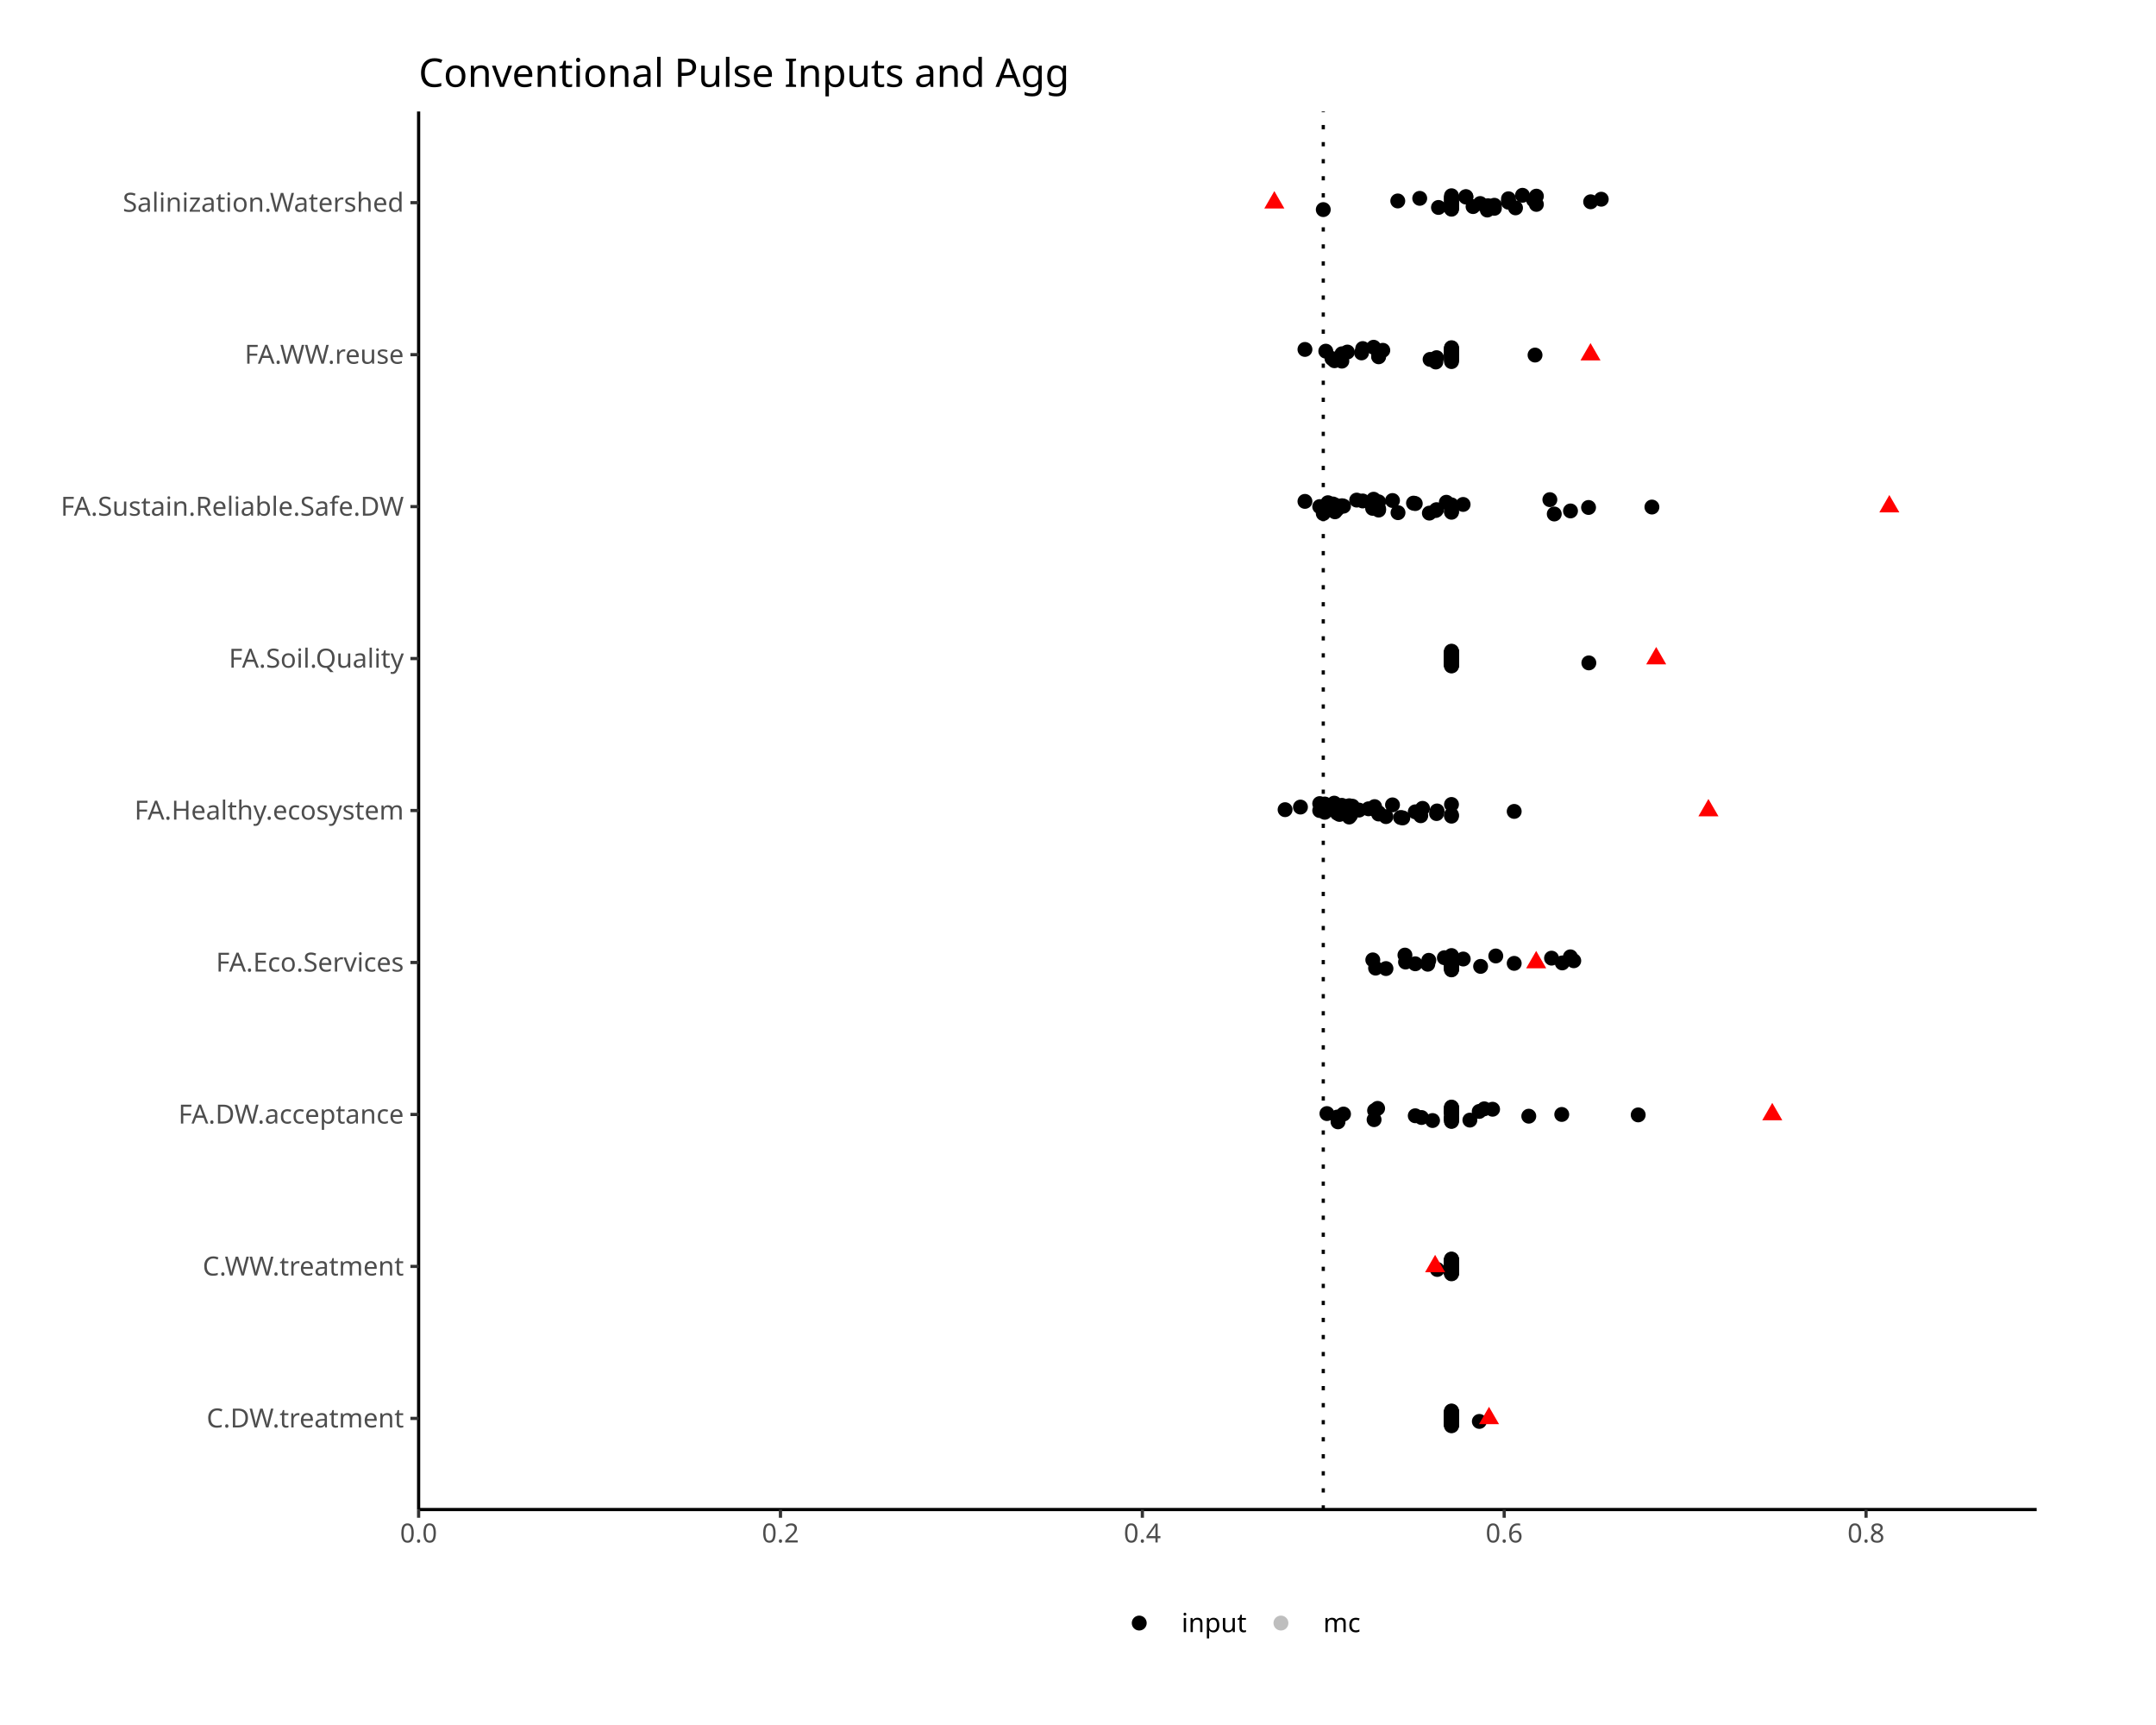
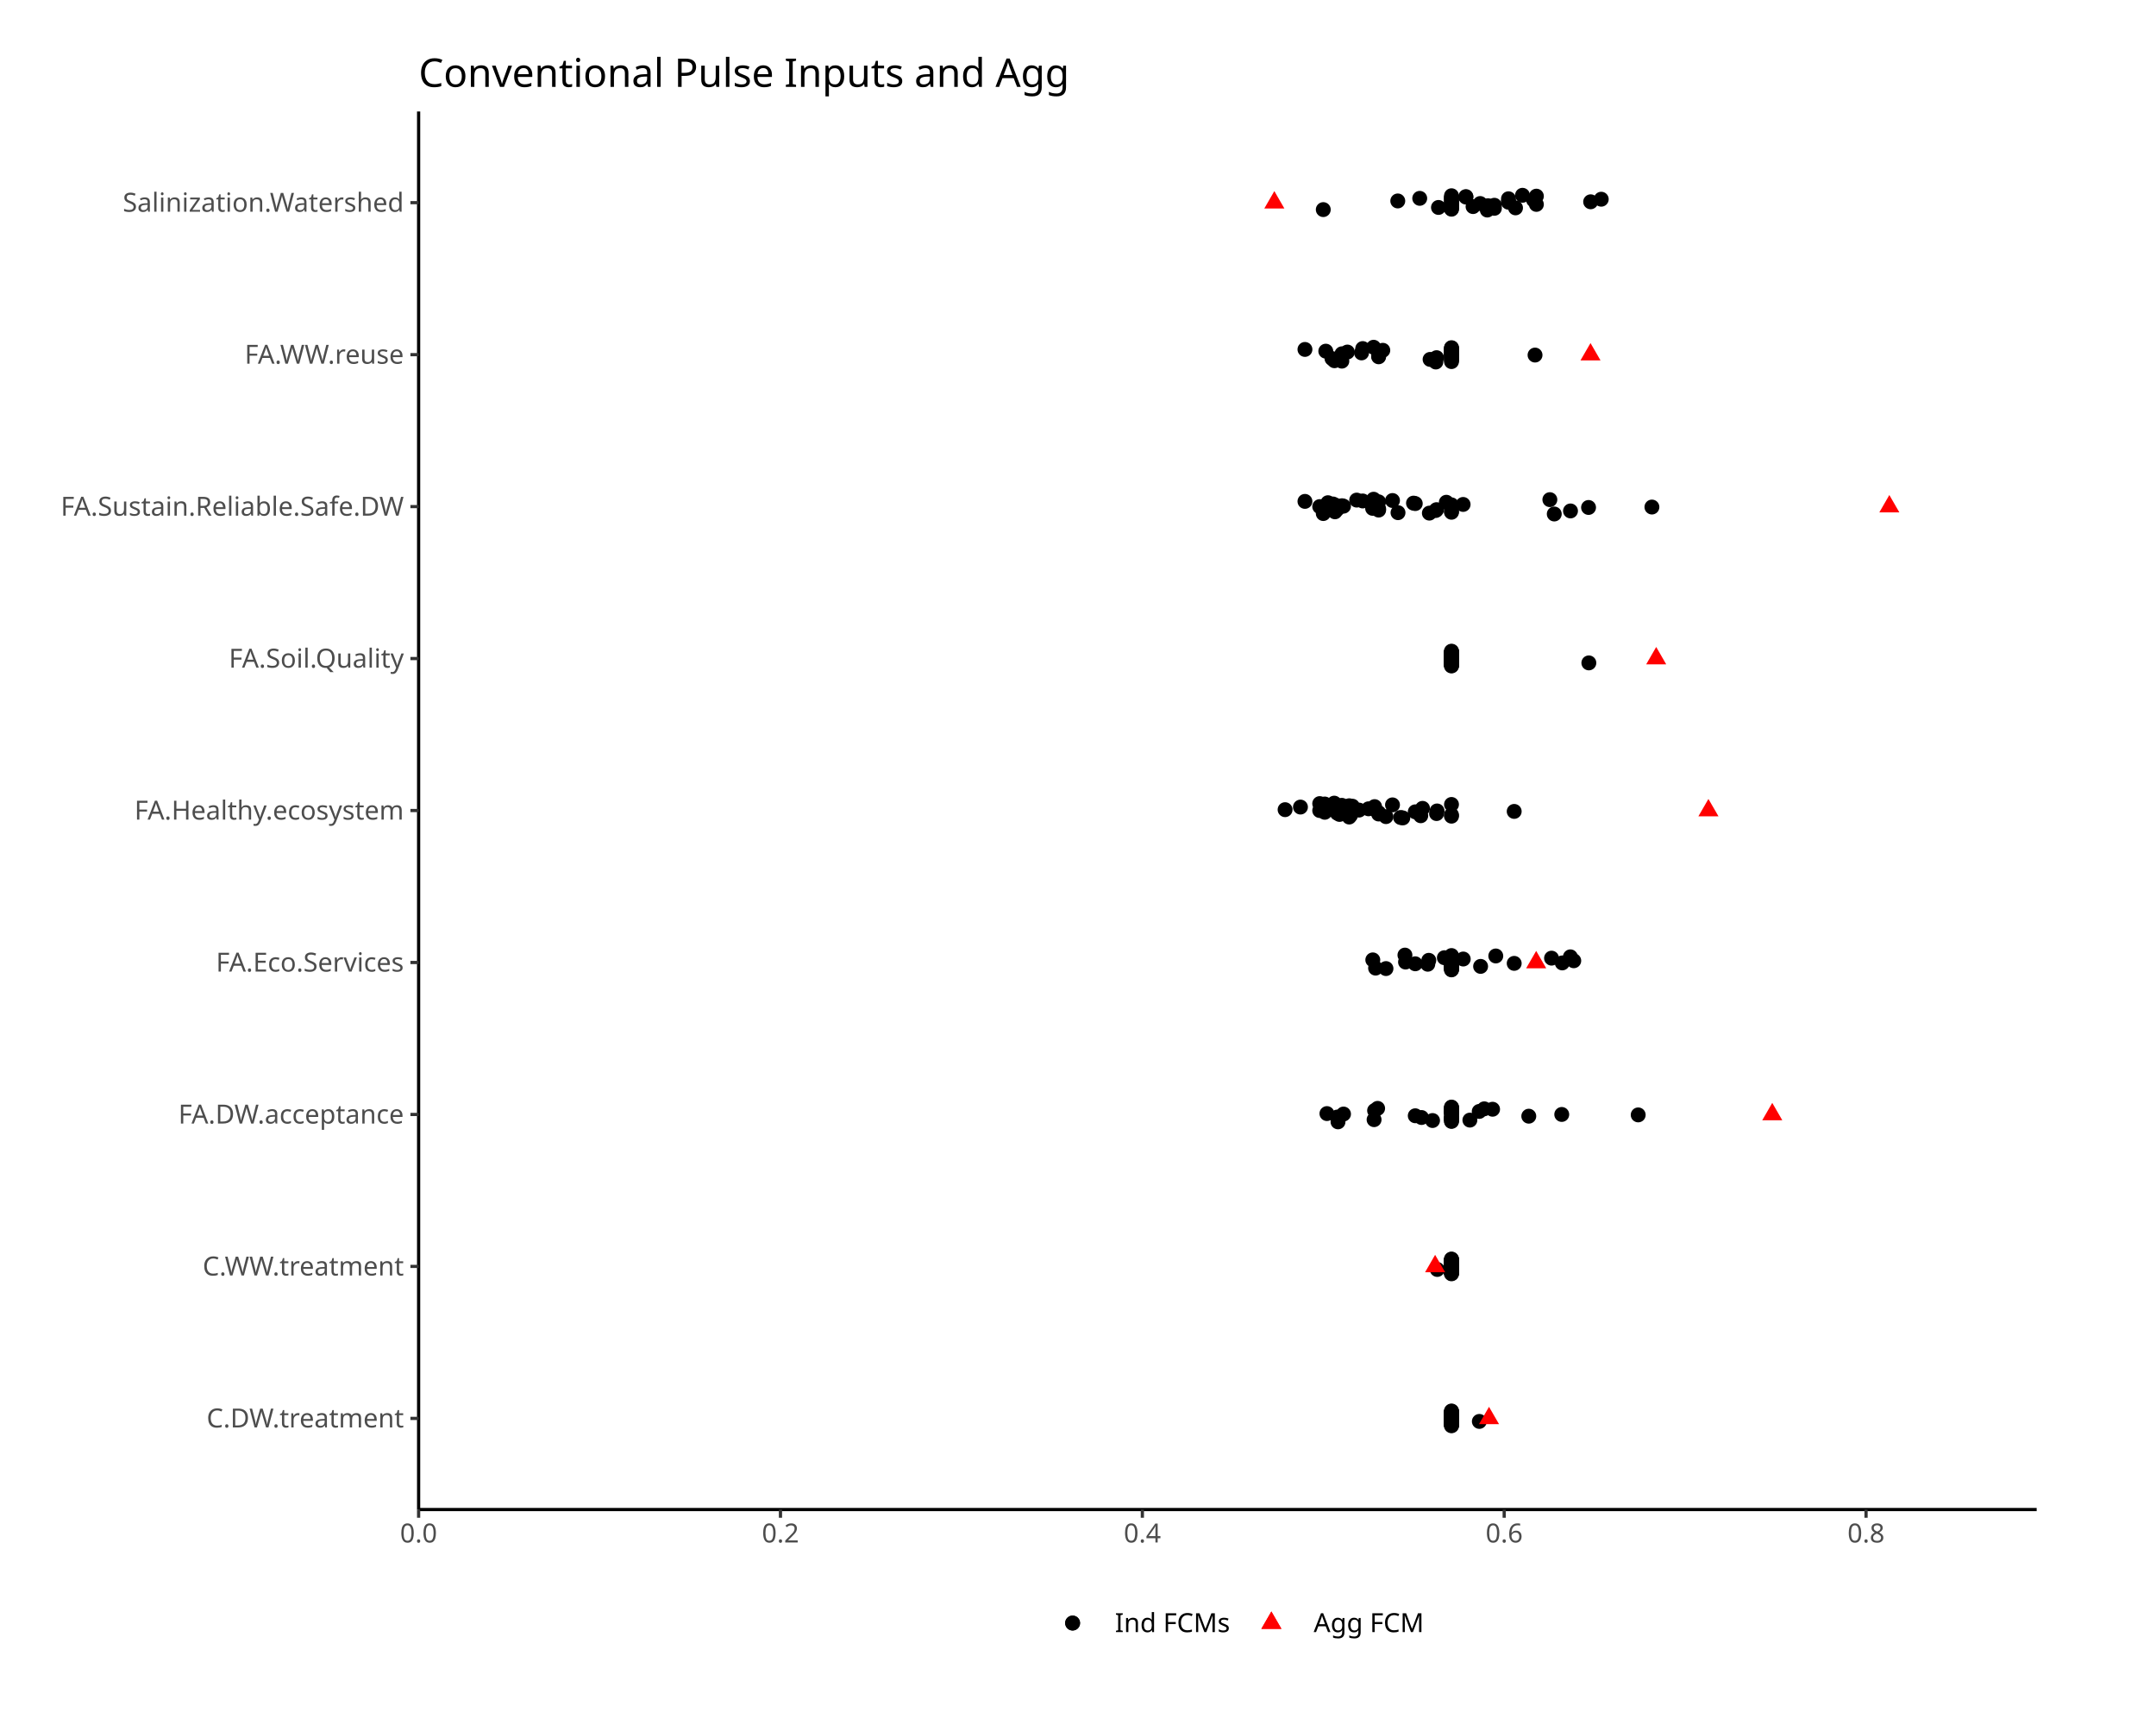
<svg xmlns="http://www.w3.org/2000/svg" class="svglite" data-engine-version="2.0" width="720.00pt" height="576.00pt" viewBox="0 0 720.00 576.00">
  <defs>
    <style type="text/css">
    .svglite line, .svglite polyline, .svglite polygon, .svglite path, .svglite rect, .svglite circle {
      fill: none;
      stroke: #000000;
      stroke-linecap: round;
      stroke-linejoin: round;
      stroke-miterlimit: 10.00;
    }
  </style>
  </defs>
  <rect width="100%" height="100%" style="stroke: none; fill: #FFFFFF;" />
  <defs>
    <clipPath id="cpMC4wMHw3MjAuMDB8MC4wMHw1NzYuMDA=">
      <rect x="0.00" y="0.00" width="720.00" height="576.00" />
    </clipPath>
  </defs>
  <g clip-path="url(#cpMC4wMHw3MjAuMDB8MC4wMHw1NzYuMDA=)">
    <rect x="-0" y="0.00" width="720.00" height="576.00" style="stroke-width: 1.07; stroke: #FFFFFF; fill: #FFFFFF;" />
  </g>
  <defs>
    <clipPath id="cpMTM5LjgwfDY4MC4xNXwzNy4yM3w1MDQuMDY=">
      <rect x="139.80" y="37.23" width="540.35" height="466.83" />
    </clipPath>
  </defs>
  <g clip-path="url(#cpMTM5LjgwfDY4MC4xNXwzNy4yM3w1MDQuMDY=)">
    <rect x="139.80" y="37.23" width="540.35" height="466.83" style="stroke-width: 1.07; stroke: none; fill: #FFFFFF;" />
-     <line x1="441.91" y1="504.06" x2="441.91" y2="37.23" style="stroke-width: 1.07; stroke-dasharray: 1.42,4.27; stroke-linecap: butt;" />
    <circle cx="484.73" cy="476.08" r="2.49" style="stroke-width: 0.71; stroke: none; fill: #000000;" />
    <circle cx="484.73" cy="475.94" r="2.49" style="stroke-width: 0.71; stroke: none; fill: #000000;" />
    <circle cx="484.73" cy="475.79" r="2.49" style="stroke-width: 0.71; stroke: none; fill: #000000;" />
    <circle cx="484.73" cy="475.65" r="2.49" style="stroke-width: 0.71; stroke: none; fill: #000000;" />
    <circle cx="484.73" cy="475.50" r="2.49" style="stroke-width: 0.71; stroke: none; fill: #000000;" />
    <circle cx="484.73" cy="475.36" r="2.49" style="stroke-width: 0.71; stroke: none; fill: #000000;" />
    <circle cx="484.73" cy="475.21" r="2.49" style="stroke-width: 0.71; stroke: none; fill: #000000;" />
    <circle cx="484.73" cy="475.07" r="2.49" style="stroke-width: 0.71; stroke: none; fill: #000000;" />
    <circle cx="484.73" cy="474.92" r="2.49" style="stroke-width: 0.71; stroke: none; fill: #000000;" />
    <circle cx="484.73" cy="474.78" r="2.49" style="stroke-width: 0.71; stroke: none; fill: #000000;" />
    <circle cx="494.03" cy="474.63" r="2.49" style="stroke-width: 0.71; stroke: none; fill: #000000;" />
    <circle cx="484.73" cy="474.49" r="2.49" style="stroke-width: 0.71; stroke: none; fill: #000000;" />
    <circle cx="484.73" cy="474.34" r="2.49" style="stroke-width: 0.71; stroke: none; fill: #000000;" />
    <circle cx="484.73" cy="474.20" r="2.49" style="stroke-width: 0.71; stroke: none; fill: #000000;" />
    <circle cx="484.73" cy="474.05" r="2.49" style="stroke-width: 0.71; stroke: none; fill: #000000;" />
    <circle cx="484.73" cy="473.91" r="2.49" style="stroke-width: 0.71; stroke: none; fill: #000000;" />
    <circle cx="484.73" cy="473.76" r="2.49" style="stroke-width: 0.71; stroke: none; fill: #000000;" />
    <circle cx="484.73" cy="473.62" r="2.49" style="stroke-width: 0.71; stroke: none; fill: #000000;" />
    <circle cx="484.73" cy="473.47" r="2.49" style="stroke-width: 0.71; stroke: none; fill: #000000;" />
    <circle cx="484.73" cy="473.33" r="2.49" style="stroke-width: 0.71; stroke: none; fill: #000000;" />
    <circle cx="484.73" cy="473.18" r="2.49" style="stroke-width: 0.71; stroke: none; fill: #000000;" />
    <circle cx="484.73" cy="473.04" r="2.49" style="stroke-width: 0.71; stroke: none; fill: #000000;" />
    <circle cx="484.73" cy="472.89" r="2.49" style="stroke-width: 0.71; stroke: none; fill: #000000;" />
    <circle cx="484.73" cy="472.75" r="2.49" style="stroke-width: 0.71; stroke: none; fill: #000000;" />
    <circle cx="484.73" cy="472.60" r="2.49" style="stroke-width: 0.71; stroke: none; fill: #000000;" />
    <circle cx="484.73" cy="472.46" r="2.49" style="stroke-width: 0.71; stroke: none; fill: #000000;" />
    <circle cx="484.73" cy="472.31" r="2.49" style="stroke-width: 0.71; stroke: none; fill: #000000;" />
    <circle cx="484.73" cy="472.17" r="2.49" style="stroke-width: 0.71; stroke: none; fill: #000000;" />
    <circle cx="484.73" cy="472.02" r="2.49" style="stroke-width: 0.71; stroke: none; fill: #000000;" />
    <circle cx="484.73" cy="471.88" r="2.49" style="stroke-width: 0.71; stroke: none; fill: #000000;" />
    <circle cx="484.73" cy="471.73" r="2.49" style="stroke-width: 0.71; stroke: none; fill: #000000;" />
    <circle cx="484.73" cy="471.59" r="2.49" style="stroke-width: 0.71; stroke: none; fill: #000000;" />
    <circle cx="484.73" cy="471.44" r="2.49" style="stroke-width: 0.71; stroke: none; fill: #000000;" />
    <circle cx="484.73" cy="471.30" r="2.49" style="stroke-width: 0.71; stroke: none; fill: #000000;" />
    <circle cx="484.73" cy="471.15" r="2.49" style="stroke-width: 0.71; stroke: none; fill: #000000;" />
    <circle cx="484.73" cy="425.34" r="2.49" style="stroke-width: 0.71; stroke: none; fill: #000000;" />
    <circle cx="484.73" cy="425.19" r="2.49" style="stroke-width: 0.71; stroke: none; fill: #000000;" />
    <circle cx="484.73" cy="425.05" r="2.49" style="stroke-width: 0.71; stroke: none; fill: #000000;" />
    <circle cx="484.73" cy="424.90" r="2.49" style="stroke-width: 0.71; stroke: none; fill: #000000;" />
    <circle cx="484.73" cy="424.76" r="2.49" style="stroke-width: 0.71; stroke: none; fill: #000000;" />
    <circle cx="484.73" cy="424.61" r="2.49" style="stroke-width: 0.71; stroke: none; fill: #000000;" />
    <circle cx="484.73" cy="424.47" r="2.49" style="stroke-width: 0.71; stroke: none; fill: #000000;" />
    <circle cx="484.73" cy="424.32" r="2.49" style="stroke-width: 0.71; stroke: none; fill: #000000;" />
    <circle cx="484.73" cy="424.18" r="2.49" style="stroke-width: 0.71; stroke: none; fill: #000000;" />
    <circle cx="484.73" cy="424.03" r="2.49" style="stroke-width: 0.71; stroke: none; fill: #000000;" />
    <circle cx="479.98" cy="423.89" r="2.49" style="stroke-width: 0.71; stroke: none; fill: #000000;" />
    <circle cx="484.73" cy="423.74" r="2.49" style="stroke-width: 0.71; stroke: none; fill: #000000;" />
    <circle cx="484.73" cy="423.60" r="2.49" style="stroke-width: 0.71; stroke: none; fill: #000000;" />
    <circle cx="484.73" cy="423.45" r="2.49" style="stroke-width: 0.71; stroke: none; fill: #000000;" />
    <circle cx="484.73" cy="423.31" r="2.49" style="stroke-width: 0.71; stroke: none; fill: #000000;" />
    <circle cx="484.73" cy="423.16" r="2.49" style="stroke-width: 0.71; stroke: none; fill: #000000;" />
    <circle cx="484.73" cy="423.02" r="2.49" style="stroke-width: 0.71; stroke: none; fill: #000000;" />
    <circle cx="484.73" cy="422.87" r="2.49" style="stroke-width: 0.71; stroke: none; fill: #000000;" />
    <circle cx="484.73" cy="422.73" r="2.49" style="stroke-width: 0.71; stroke: none; fill: #000000;" />
    <circle cx="484.73" cy="422.58" r="2.49" style="stroke-width: 0.71; stroke: none; fill: #000000;" />
    <circle cx="484.73" cy="422.44" r="2.49" style="stroke-width: 0.71; stroke: none; fill: #000000;" />
    <circle cx="484.73" cy="422.29" r="2.49" style="stroke-width: 0.71; stroke: none; fill: #000000;" />
    <circle cx="484.73" cy="422.15" r="2.49" style="stroke-width: 0.71; stroke: none; fill: #000000;" />
    <circle cx="484.73" cy="422.00" r="2.49" style="stroke-width: 0.71; stroke: none; fill: #000000;" />
    <circle cx="484.73" cy="421.86" r="2.49" style="stroke-width: 0.71; stroke: none; fill: #000000;" />
    <circle cx="484.73" cy="421.71" r="2.49" style="stroke-width: 0.71; stroke: none; fill: #000000;" />
    <circle cx="484.73" cy="421.57" r="2.49" style="stroke-width: 0.71; stroke: none; fill: #000000;" />
    <circle cx="484.73" cy="421.42" r="2.49" style="stroke-width: 0.71; stroke: none; fill: #000000;" />
    <circle cx="484.73" cy="421.28" r="2.49" style="stroke-width: 0.71; stroke: none; fill: #000000;" />
    <circle cx="484.73" cy="421.13" r="2.49" style="stroke-width: 0.71; stroke: none; fill: #000000;" />
    <circle cx="484.73" cy="420.99" r="2.49" style="stroke-width: 0.71; stroke: none; fill: #000000;" />
    <circle cx="484.73" cy="420.84" r="2.49" style="stroke-width: 0.71; stroke: none; fill: #000000;" />
    <circle cx="484.73" cy="420.70" r="2.49" style="stroke-width: 0.71; stroke: none; fill: #000000;" />
    <circle cx="484.73" cy="420.55" r="2.49" style="stroke-width: 0.71; stroke: none; fill: #000000;" />
    <circle cx="484.73" cy="420.41" r="2.49" style="stroke-width: 0.71; stroke: none; fill: #000000;" />
    <circle cx="446.83" cy="374.60" r="2.49" style="stroke-width: 0.71; stroke: none; fill: #000000;" />
    <circle cx="484.73" cy="374.45" r="2.49" style="stroke-width: 0.71; stroke: none; fill: #000000;" />
    <circle cx="484.73" cy="374.31" r="2.49" style="stroke-width: 0.71; stroke: none; fill: #000000;" />
    <circle cx="478.40" cy="374.16" r="2.49" style="stroke-width: 0.71; stroke: none; fill: #000000;" />
    <circle cx="490.87" cy="374.02" r="2.49" style="stroke-width: 0.71; stroke: none; fill: #000000;" />
    <circle cx="458.88" cy="373.87" r="2.49" style="stroke-width: 0.71; stroke: none; fill: #000000;" />
    <circle cx="484.73" cy="373.73" r="2.49" style="stroke-width: 0.71; stroke: none; fill: #000000;" />
    <circle cx="484.73" cy="373.58" r="2.49" style="stroke-width: 0.71; stroke: none; fill: #000000;" />
    <circle cx="484.73" cy="373.44" r="2.49" style="stroke-width: 0.71; stroke: none; fill: #000000;" />
    <circle cx="484.73" cy="373.29" r="2.49" style="stroke-width: 0.71; stroke: none; fill: #000000;" />
    <circle cx="474.72" cy="373.15" r="2.49" style="stroke-width: 0.71; stroke: none; fill: #000000;" />
    <circle cx="446.58" cy="373.00" r="2.49" style="stroke-width: 0.71; stroke: none; fill: #000000;" />
    <circle cx="484.73" cy="372.86" r="2.49" style="stroke-width: 0.71; stroke: none; fill: #000000;" />
    <circle cx="510.54" cy="372.71" r="2.49" style="stroke-width: 0.71; stroke: none; fill: #000000;" />
    <circle cx="472.63" cy="372.57" r="2.49" style="stroke-width: 0.71; stroke: none; fill: #000000;" />
    <circle cx="484.73" cy="372.42" r="2.49" style="stroke-width: 0.71; stroke: none; fill: #000000;" />
    <circle cx="547.08" cy="372.28" r="2.49" style="stroke-width: 0.71; stroke: none; fill: #000000;" />
    <circle cx="521.55" cy="372.13" r="2.49" style="stroke-width: 0.71; stroke: none; fill: #000000;" />
    <circle cx="448.67" cy="371.99" r="2.49" style="stroke-width: 0.71; stroke: none; fill: #000000;" />
    <circle cx="443.13" cy="371.84" r="2.49" style="stroke-width: 0.71; stroke: none; fill: #000000;" />
    <circle cx="484.73" cy="371.70" r="2.49" style="stroke-width: 0.71; stroke: none; fill: #000000;" />
    <circle cx="484.73" cy="371.55" r="2.49" style="stroke-width: 0.71; stroke: none; fill: #000000;" />
    <circle cx="484.73" cy="371.41" r="2.49" style="stroke-width: 0.71; stroke: none; fill: #000000;" />
    <circle cx="484.73" cy="371.26" r="2.49" style="stroke-width: 0.71; stroke: none; fill: #000000;" />
    <circle cx="493.99" cy="371.12" r="2.49" style="stroke-width: 0.71; stroke: none; fill: #000000;" />
    <circle cx="484.73" cy="370.97" r="2.49" style="stroke-width: 0.71; stroke: none; fill: #000000;" />
    <circle cx="459.05" cy="370.83" r="2.49" style="stroke-width: 0.71; stroke: none; fill: #000000;" />
    <circle cx="484.73" cy="370.68" r="2.49" style="stroke-width: 0.71; stroke: none; fill: #000000;" />
    <circle cx="484.73" cy="370.54" r="2.49" style="stroke-width: 0.71; stroke: none; fill: #000000;" />
    <circle cx="498.45" cy="370.39" r="2.49" style="stroke-width: 0.71; stroke: none; fill: #000000;" />
    <circle cx="495.67" cy="370.25" r="2.49" style="stroke-width: 0.71; stroke: none; fill: #000000;" />
    <circle cx="460.06" cy="370.10" r="2.49" style="stroke-width: 0.71; stroke: none; fill: #000000;" />
    <circle cx="484.73" cy="369.96" r="2.49" style="stroke-width: 0.71; stroke: none; fill: #000000;" />
    <circle cx="484.73" cy="369.81" r="2.49" style="stroke-width: 0.71; stroke: none; fill: #000000;" />
    <circle cx="484.73" cy="369.67" r="2.49" style="stroke-width: 0.71; stroke: none; fill: #000000;" />
    <circle cx="484.73" cy="323.85" r="2.49" style="stroke-width: 0.71; stroke: none; fill: #000000;" />
    <circle cx="484.73" cy="323.71" r="2.49" style="stroke-width: 0.71; stroke: none; fill: #000000;" />
    <circle cx="484.73" cy="323.56" r="2.49" style="stroke-width: 0.71; stroke: none; fill: #000000;" />
    <circle cx="462.85" cy="323.42" r="2.49" style="stroke-width: 0.71; stroke: none; fill: #000000;" />
    <circle cx="459.38" cy="323.27" r="2.49" style="stroke-width: 0.71; stroke: none; fill: #000000;" />
    <circle cx="484.73" cy="323.13" r="2.49" style="stroke-width: 0.71; stroke: none; fill: #000000;" />
    <circle cx="484.73" cy="322.98" r="2.49" style="stroke-width: 0.71; stroke: none; fill: #000000;" />
    <circle cx="484.73" cy="322.84" r="2.49" style="stroke-width: 0.71; stroke: none; fill: #000000;" />
    <circle cx="494.45" cy="322.69" r="2.49" style="stroke-width: 0.71; stroke: none; fill: #000000;" />
    <circle cx="484.73" cy="322.55" r="2.49" style="stroke-width: 0.71; stroke: none; fill: #000000;" />
    <circle cx="484.73" cy="322.40" r="2.49" style="stroke-width: 0.71; stroke: none; fill: #000000;" />
    <circle cx="484.73" cy="322.26" r="2.49" style="stroke-width: 0.71; stroke: none; fill: #000000;" />
    <circle cx="484.73" cy="322.11" r="2.49" style="stroke-width: 0.71; stroke: none; fill: #000000;" />
    <circle cx="476.81" cy="321.97" r="2.49" style="stroke-width: 0.71; stroke: none; fill: #000000;" />
    <circle cx="472.63" cy="321.82" r="2.49" style="stroke-width: 0.71; stroke: none; fill: #000000;" />
    <circle cx="505.67" cy="321.68" r="2.49" style="stroke-width: 0.71; stroke: none; fill: #000000;" />
    <circle cx="521.72" cy="321.53" r="2.49" style="stroke-width: 0.71; stroke: none; fill: #000000;" />
    <circle cx="484.73" cy="321.39" r="2.49" style="stroke-width: 0.71; stroke: none; fill: #000000;" />
    <circle cx="469.38" cy="321.24" r="2.49" style="stroke-width: 0.71; stroke: none; fill: #000000;" />
    <circle cx="484.73" cy="321.10" r="2.49" style="stroke-width: 0.71; stroke: none; fill: #000000;" />
    <circle cx="484.73" cy="320.95" r="2.49" style="stroke-width: 0.71; stroke: none; fill: #000000;" />
    <circle cx="525.56" cy="320.81" r="2.49" style="stroke-width: 0.71; stroke: none; fill: #000000;" />
    <circle cx="477.15" cy="320.66" r="2.49" style="stroke-width: 0.71; stroke: none; fill: #000000;" />
    <circle cx="458.45" cy="320.52" r="2.49" style="stroke-width: 0.71; stroke: none; fill: #000000;" />
    <circle cx="484.73" cy="320.37" r="2.49" style="stroke-width: 0.71; stroke: none; fill: #000000;" />
    <circle cx="488.65" cy="320.23" r="2.49" style="stroke-width: 0.71; stroke: none; fill: #000000;" />
    <circle cx="484.73" cy="320.08" r="2.49" style="stroke-width: 0.71; stroke: none; fill: #000000;" />
    <circle cx="518.14" cy="319.94" r="2.49" style="stroke-width: 0.71; stroke: none; fill: #000000;" />
    <circle cx="482.35" cy="319.79" r="2.49" style="stroke-width: 0.71; stroke: none; fill: #000000;" />
    <circle cx="484.73" cy="319.65" r="2.49" style="stroke-width: 0.71; stroke: none; fill: #000000;" />
    <circle cx="524.43" cy="319.50" r="2.49" style="stroke-width: 0.71; stroke: none; fill: #000000;" />
    <circle cx="484.73" cy="319.36" r="2.49" style="stroke-width: 0.71; stroke: none; fill: #000000;" />
    <circle cx="499.52" cy="319.21" r="2.49" style="stroke-width: 0.71; stroke: none; fill: #000000;" />
    <circle cx="484.73" cy="319.07" r="2.49" style="stroke-width: 0.71; stroke: none; fill: #000000;" />
    <circle cx="469.18" cy="318.92" r="2.49" style="stroke-width: 0.71; stroke: none; fill: #000000;" />
    <circle cx="468.47" cy="273.11" r="2.49" style="stroke-width: 0.71; stroke: none; fill: #000000;" />
    <circle cx="467.73" cy="272.97" r="2.49" style="stroke-width: 0.71; stroke: none; fill: #000000;" />
    <circle cx="450.57" cy="272.82" r="2.49" style="stroke-width: 0.71; stroke: none; fill: #000000;" />
    <circle cx="462.85" cy="272.68" r="2.49" style="stroke-width: 0.71; stroke: none; fill: #000000;" />
    <circle cx="484.73" cy="272.53" r="2.49" style="stroke-width: 0.71; stroke: none; fill: #000000;" />
    <circle cx="474.46" cy="272.39" r="2.49" style="stroke-width: 0.71; stroke: none; fill: #000000;" />
    <circle cx="451.01" cy="272.24" r="2.49" style="stroke-width: 0.71; stroke: none; fill: #000000;" />
    <circle cx="484.72" cy="272.10" r="2.49" style="stroke-width: 0.71; stroke: none; fill: #000000;" />
    <circle cx="447.34" cy="271.95" r="2.49" style="stroke-width: 0.71; stroke: none; fill: #000000;" />
    <circle cx="460.40" cy="271.81" r="2.49" style="stroke-width: 0.71; stroke: none; fill: #000000;" />
    <circle cx="479.74" cy="271.66" r="2.49" style="stroke-width: 0.71; stroke: none; fill: #000000;" />
    <circle cx="446.58" cy="271.52" r="2.49" style="stroke-width: 0.71; stroke: none; fill: #000000;" />
    <circle cx="460.40" cy="271.37" r="2.49" style="stroke-width: 0.71; stroke: none; fill: #000000;" />
    <circle cx="442.41" cy="271.23" r="2.49" style="stroke-width: 0.71; stroke: none; fill: #000000;" />
    <circle cx="472.63" cy="271.08" r="2.49" style="stroke-width: 0.71; stroke: none; fill: #000000;" />
    <circle cx="505.67" cy="270.94" r="2.49" style="stroke-width: 0.71; stroke: none; fill: #000000;" />
    <circle cx="479.91" cy="270.79" r="2.49" style="stroke-width: 0.71; stroke: none; fill: #000000;" />
    <circle cx="440.72" cy="270.65" r="2.49" style="stroke-width: 0.71; stroke: none; fill: #000000;" />
    <circle cx="453.86" cy="270.50" r="2.49" style="stroke-width: 0.71; stroke: none; fill: #000000;" />
    <circle cx="429.16" cy="270.36" r="2.49" style="stroke-width: 0.71; stroke: none; fill: #000000;" />
    <circle cx="459.05" cy="270.21" r="2.49" style="stroke-width: 0.71; stroke: none; fill: #000000;" />
    <circle cx="457.02" cy="270.07" r="2.49" style="stroke-width: 0.71; stroke: none; fill: #000000;" />
    <circle cx="475.06" cy="269.92" r="2.49" style="stroke-width: 0.71; stroke: none; fill: #000000;" />
    <circle cx="449.96" cy="269.78" r="2.49" style="stroke-width: 0.71; stroke: none; fill: #000000;" />
    <circle cx="445.65" cy="269.63" r="2.49" style="stroke-width: 0.71; stroke: none; fill: #000000;" />
    <circle cx="434.29" cy="269.49" r="2.49" style="stroke-width: 0.71; stroke: none; fill: #000000;" />
    <circle cx="459.05" cy="269.34" r="2.49" style="stroke-width: 0.71; stroke: none; fill: #000000;" />
    <circle cx="451.63" cy="269.20" r="2.49" style="stroke-width: 0.71; stroke: none; fill: #000000;" />
    <circle cx="450.57" cy="269.05" r="2.49" style="stroke-width: 0.71; stroke: none; fill: #000000;" />
    <circle cx="448.11" cy="268.91" r="2.49" style="stroke-width: 0.71; stroke: none; fill: #000000;" />
    <circle cx="465.03" cy="268.76" r="2.49" style="stroke-width: 0.71; stroke: none; fill: #000000;" />
    <circle cx="484.73" cy="268.62" r="2.49" style="stroke-width: 0.71; stroke: none; fill: #000000;" />
    <circle cx="442.41" cy="268.47" r="2.49" style="stroke-width: 0.71; stroke: none; fill: #000000;" />
    <circle cx="440.72" cy="268.33" r="2.49" style="stroke-width: 0.71; stroke: none; fill: #000000;" />
    <circle cx="445.57" cy="268.18" r="2.49" style="stroke-width: 0.71; stroke: none; fill: #000000;" />
    <circle cx="484.73" cy="222.37" r="2.49" style="stroke-width: 0.71; stroke: none; fill: #000000;" />
    <circle cx="484.73" cy="222.22" r="2.49" style="stroke-width: 0.71; stroke: none; fill: #000000;" />
    <circle cx="484.73" cy="222.08" r="2.49" style="stroke-width: 0.71; stroke: none; fill: #000000;" />
    <circle cx="484.73" cy="221.93" r="2.49" style="stroke-width: 0.71; stroke: none; fill: #000000;" />
    <circle cx="484.73" cy="221.79" r="2.49" style="stroke-width: 0.71; stroke: none; fill: #000000;" />
    <circle cx="484.73" cy="221.64" r="2.49" style="stroke-width: 0.71; stroke: none; fill: #000000;" />
    <circle cx="484.73" cy="221.50" r="2.49" style="stroke-width: 0.71; stroke: none; fill: #000000;" />
    <circle cx="530.60" cy="221.35" r="2.49" style="stroke-width: 0.71; stroke: none; fill: #000000;" />
    <circle cx="484.73" cy="221.21" r="2.49" style="stroke-width: 0.71; stroke: none; fill: #000000;" />
    <circle cx="484.73" cy="221.06" r="2.49" style="stroke-width: 0.71; stroke: none; fill: #000000;" />
    <circle cx="484.73" cy="220.92" r="2.49" style="stroke-width: 0.71; stroke: none; fill: #000000;" />
    <circle cx="484.73" cy="220.77" r="2.49" style="stroke-width: 0.71; stroke: none; fill: #000000;" />
    <circle cx="484.73" cy="220.63" r="2.49" style="stroke-width: 0.71; stroke: none; fill: #000000;" />
    <circle cx="484.73" cy="220.48" r="2.49" style="stroke-width: 0.71; stroke: none; fill: #000000;" />
    <circle cx="484.73" cy="220.34" r="2.49" style="stroke-width: 0.71; stroke: none; fill: #000000;" />
    <circle cx="484.73" cy="220.19" r="2.49" style="stroke-width: 0.71; stroke: none; fill: #000000;" />
    <circle cx="484.73" cy="220.05" r="2.49" style="stroke-width: 0.71; stroke: none; fill: #000000;" />
    <circle cx="484.73" cy="219.90" r="2.49" style="stroke-width: 0.71; stroke: none; fill: #000000;" />
    <circle cx="484.73" cy="219.76" r="2.49" style="stroke-width: 0.71; stroke: none; fill: #000000;" />
    <circle cx="484.73" cy="219.61" r="2.49" style="stroke-width: 0.71; stroke: none; fill: #000000;" />
    <circle cx="484.73" cy="219.47" r="2.49" style="stroke-width: 0.71; stroke: none; fill: #000000;" />
    <circle cx="484.73" cy="219.32" r="2.49" style="stroke-width: 0.71; stroke: none; fill: #000000;" />
    <circle cx="484.73" cy="219.18" r="2.49" style="stroke-width: 0.71; stroke: none; fill: #000000;" />
    <circle cx="484.73" cy="219.03" r="2.49" style="stroke-width: 0.71; stroke: none; fill: #000000;" />
    <circle cx="484.73" cy="218.89" r="2.49" style="stroke-width: 0.71; stroke: none; fill: #000000;" />
    <circle cx="484.73" cy="218.74" r="2.49" style="stroke-width: 0.71; stroke: none; fill: #000000;" />
    <circle cx="484.73" cy="218.60" r="2.49" style="stroke-width: 0.71; stroke: none; fill: #000000;" />
    <circle cx="484.73" cy="218.45" r="2.49" style="stroke-width: 0.71; stroke: none; fill: #000000;" />
    <circle cx="484.73" cy="218.31" r="2.49" style="stroke-width: 0.71; stroke: none; fill: #000000;" />
    <circle cx="484.73" cy="218.16" r="2.49" style="stroke-width: 0.71; stroke: none; fill: #000000;" />
    <circle cx="484.73" cy="218.02" r="2.49" style="stroke-width: 0.71; stroke: none; fill: #000000;" />
    <circle cx="484.73" cy="217.87" r="2.49" style="stroke-width: 0.71; stroke: none; fill: #000000;" />
    <circle cx="484.73" cy="217.73" r="2.49" style="stroke-width: 0.71; stroke: none; fill: #000000;" />
    <circle cx="484.73" cy="217.58" r="2.49" style="stroke-width: 0.71; stroke: none; fill: #000000;" />
    <circle cx="484.73" cy="217.44" r="2.49" style="stroke-width: 0.71; stroke: none; fill: #000000;" />
    <circle cx="519.05" cy="171.63" r="2.49" style="stroke-width: 0.71; stroke: none; fill: #000000;" />
    <circle cx="441.91" cy="171.48" r="2.49" style="stroke-width: 0.71; stroke: none; fill: #000000;" />
    <circle cx="477.34" cy="171.34" r="2.49" style="stroke-width: 0.71; stroke: none; fill: #000000;" />
    <circle cx="466.87" cy="171.19" r="2.49" style="stroke-width: 0.71; stroke: none; fill: #000000;" />
    <circle cx="484.73" cy="171.05" r="2.49" style="stroke-width: 0.71; stroke: none; fill: #000000;" />
    <circle cx="445.82" cy="170.90" r="2.49" style="stroke-width: 0.71; stroke: none; fill: #000000;" />
    <circle cx="484.73" cy="170.76" r="2.49" style="stroke-width: 0.71; stroke: none; fill: #000000;" />
    <circle cx="524.47" cy="170.61" r="2.49" style="stroke-width: 0.71; stroke: none; fill: #000000;" />
    <circle cx="479.46" cy="170.47" r="2.49" style="stroke-width: 0.71; stroke: none; fill: #000000;" />
    <circle cx="460.40" cy="170.32" r="2.49" style="stroke-width: 0.71; stroke: none; fill: #000000;" />
    <circle cx="479.74" cy="170.18" r="2.49" style="stroke-width: 0.71; stroke: none; fill: #000000;" />
    <circle cx="446.58" cy="170.03" r="2.49" style="stroke-width: 0.71; stroke: none; fill: #000000;" />
    <circle cx="460.40" cy="169.89" r="2.49" style="stroke-width: 0.71; stroke: none; fill: #000000;" />
    <circle cx="458.39" cy="169.74" r="2.49" style="stroke-width: 0.71; stroke: none; fill: #000000;" />
    <circle cx="484.73" cy="169.60" r="2.49" style="stroke-width: 0.71; stroke: none; fill: #000000;" />
    <circle cx="530.50" cy="169.45" r="2.49" style="stroke-width: 0.71; stroke: none; fill: #000000;" />
    <circle cx="551.66" cy="169.31" r="2.49" style="stroke-width: 0.71; stroke: none; fill: #000000;" />
    <circle cx="440.72" cy="169.16" r="2.49" style="stroke-width: 0.71; stroke: none; fill: #000000;" />
    <circle cx="448.67" cy="169.02" r="2.49" style="stroke-width: 0.71; stroke: none; fill: #000000;" />
    <circle cx="448.16" cy="168.87" r="2.49" style="stroke-width: 0.71; stroke: none; fill: #000000;" />
    <circle cx="446.07" cy="168.73" r="2.49" style="stroke-width: 0.71; stroke: none; fill: #000000;" />
    <circle cx="484.73" cy="168.58" r="2.49" style="stroke-width: 0.71; stroke: none; fill: #000000;" />
    <circle cx="488.61" cy="168.44" r="2.49" style="stroke-width: 0.71; stroke: none; fill: #000000;" />
    <circle cx="445.17" cy="168.29" r="2.49" style="stroke-width: 0.71; stroke: none; fill: #000000;" />
    <circle cx="472.63" cy="168.15" r="2.49" style="stroke-width: 0.71; stroke: none; fill: #000000;" />
    <circle cx="472.04" cy="168.00" r="2.49" style="stroke-width: 0.71; stroke: none; fill: #000000;" />
    <circle cx="443.47" cy="167.86" r="2.49" style="stroke-width: 0.71; stroke: none; fill: #000000;" />
    <circle cx="483.01" cy="167.71" r="2.49" style="stroke-width: 0.71; stroke: none; fill: #000000;" />
    <circle cx="460.40" cy="167.57" r="2.49" style="stroke-width: 0.71; stroke: none; fill: #000000;" />
    <circle cx="435.79" cy="167.42" r="2.49" style="stroke-width: 0.71; stroke: none; fill: #000000;" />
    <circle cx="455.08" cy="167.28" r="2.49" style="stroke-width: 0.71; stroke: none; fill: #000000;" />
    <circle cx="465.03" cy="167.13" r="2.49" style="stroke-width: 0.71; stroke: none; fill: #000000;" />
    <circle cx="453.07" cy="166.99" r="2.49" style="stroke-width: 0.71; stroke: none; fill: #000000;" />
    <circle cx="517.58" cy="166.84" r="2.49" style="stroke-width: 0.71; stroke: none; fill: #000000;" />
    <circle cx="458.72" cy="166.70" r="2.49" style="stroke-width: 0.71; stroke: none; fill: #000000;" />
    <circle cx="479.50" cy="120.88" r="2.49" style="stroke-width: 0.71; stroke: none; fill: #000000;" />
    <circle cx="484.73" cy="120.74" r="2.49" style="stroke-width: 0.71; stroke: none; fill: #000000;" />
    <circle cx="448.11" cy="120.59" r="2.49" style="stroke-width: 0.71; stroke: none; fill: #000000;" />
    <circle cx="445.65" cy="120.45" r="2.49" style="stroke-width: 0.71; stroke: none; fill: #000000;" />
    <circle cx="484.73" cy="120.30" r="2.49" style="stroke-width: 0.71; stroke: none; fill: #000000;" />
    <circle cx="445.82" cy="120.16" r="2.49" style="stroke-width: 0.71; stroke: none; fill: #000000;" />
    <circle cx="477.58" cy="120.01" r="2.49" style="stroke-width: 0.71; stroke: none; fill: #000000;" />
    <circle cx="484.73" cy="119.87" r="2.49" style="stroke-width: 0.71; stroke: none; fill: #000000;" />
    <circle cx="444.82" cy="119.72" r="2.49" style="stroke-width: 0.71; stroke: none; fill: #000000;" />
    <circle cx="484.73" cy="119.58" r="2.49" style="stroke-width: 0.71; stroke: none; fill: #000000;" />
    <circle cx="479.74" cy="119.43" r="2.49" style="stroke-width: 0.71; stroke: none; fill: #000000;" />
    <circle cx="484.73" cy="119.29" r="2.49" style="stroke-width: 0.71; stroke: none; fill: #000000;" />
    <circle cx="460.40" cy="119.14" r="2.49" style="stroke-width: 0.71; stroke: none; fill: #000000;" />
    <circle cx="484.73" cy="119.00" r="2.49" style="stroke-width: 0.71; stroke: none; fill: #000000;" />
    <circle cx="460.40" cy="118.85" r="2.49" style="stroke-width: 0.71; stroke: none; fill: #000000;" />
    <circle cx="484.73" cy="118.71" r="2.49" style="stroke-width: 0.71; stroke: none; fill: #000000;" />
    <circle cx="512.63" cy="118.56" r="2.49" style="stroke-width: 0.71; stroke: none; fill: #000000;" />
    <circle cx="484.73" cy="118.42" r="2.49" style="stroke-width: 0.71; stroke: none; fill: #000000;" />
    <circle cx="484.73" cy="118.27" r="2.49" style="stroke-width: 0.71; stroke: none; fill: #000000;" />
    <circle cx="448.16" cy="118.13" r="2.49" style="stroke-width: 0.71; stroke: none; fill: #000000;" />
    <circle cx="484.73" cy="117.98" r="2.49" style="stroke-width: 0.71; stroke: none; fill: #000000;" />
    <circle cx="454.69" cy="117.84" r="2.49" style="stroke-width: 0.71; stroke: none; fill: #000000;" />
    <circle cx="484.73" cy="117.69" r="2.49" style="stroke-width: 0.71; stroke: none; fill: #000000;" />
    <circle cx="449.96" cy="117.55" r="2.49" style="stroke-width: 0.71; stroke: none; fill: #000000;" />
    <circle cx="484.73" cy="117.40" r="2.49" style="stroke-width: 0.71; stroke: none; fill: #000000;" />
    <circle cx="442.75" cy="117.26" r="2.49" style="stroke-width: 0.71; stroke: none; fill: #000000;" />
    <circle cx="484.73" cy="117.11" r="2.49" style="stroke-width: 0.71; stroke: none; fill: #000000;" />
    <circle cx="461.79" cy="116.97" r="2.49" style="stroke-width: 0.71; stroke: none; fill: #000000;" />
    <circle cx="484.73" cy="116.82" r="2.49" style="stroke-width: 0.71; stroke: none; fill: #000000;" />
    <circle cx="435.79" cy="116.68" r="2.49" style="stroke-width: 0.71; stroke: none; fill: #000000;" />
    <circle cx="484.73" cy="116.53" r="2.49" style="stroke-width: 0.71; stroke: none; fill: #000000;" />
    <circle cx="455.08" cy="116.39" r="2.49" style="stroke-width: 0.71; stroke: none; fill: #000000;" />
    <circle cx="484.73" cy="116.24" r="2.49" style="stroke-width: 0.71; stroke: none; fill: #000000;" />
    <circle cx="484.73" cy="116.10" r="2.49" style="stroke-width: 0.71; stroke: none; fill: #000000;" />
    <circle cx="458.72" cy="115.95" r="2.49" style="stroke-width: 0.71; stroke: none; fill: #000000;" />
    <circle cx="496.69" cy="70.14" r="2.49" style="stroke-width: 0.71; stroke: none; fill: #000000;" />
    <circle cx="441.91" cy="69.99" r="2.49" style="stroke-width: 0.71; stroke: none; fill: #000000;" />
    <circle cx="484.73" cy="69.85" r="2.49" style="stroke-width: 0.71; stroke: none; fill: #000000;" />
    <circle cx="484.73" cy="69.70" r="2.49" style="stroke-width: 0.71; stroke: none; fill: #000000;" />
    <circle cx="499.05" cy="69.56" r="2.49" style="stroke-width: 0.71; stroke: none; fill: #000000;" />
    <circle cx="506.11" cy="69.41" r="2.49" style="stroke-width: 0.71; stroke: none; fill: #000000;" />
    <circle cx="480.38" cy="69.27" r="2.49" style="stroke-width: 0.71; stroke: none; fill: #000000;" />
    <circle cx="484.73" cy="69.12" r="2.49" style="stroke-width: 0.71; stroke: none; fill: #000000;" />
    <circle cx="491.93" cy="68.98" r="2.49" style="stroke-width: 0.71; stroke: none; fill: #000000;" />
    <circle cx="484.73" cy="68.83" r="2.49" style="stroke-width: 0.71; stroke: none; fill: #000000;" />
    <circle cx="496.91" cy="68.69" r="2.49" style="stroke-width: 0.71; stroke: none; fill: #000000;" />
    <circle cx="499.05" cy="68.54" r="2.49" style="stroke-width: 0.71; stroke: none; fill: #000000;" />
    <circle cx="484.73" cy="68.40" r="2.49" style="stroke-width: 0.71; stroke: none; fill: #000000;" />
    <circle cx="513.08" cy="68.25" r="2.49" style="stroke-width: 0.71; stroke: none; fill: #000000;" />
    <circle cx="484.73" cy="68.11" r="2.49" style="stroke-width: 0.71; stroke: none; fill: #000000;" />
    <circle cx="494.31" cy="67.96" r="2.49" style="stroke-width: 0.71; stroke: none; fill: #000000;" />
    <circle cx="484.73" cy="67.82" r="2.49" style="stroke-width: 0.71; stroke: none; fill: #000000;" />
    <circle cx="484.73" cy="67.67" r="2.49" style="stroke-width: 0.71; stroke: none; fill: #000000;" />
    <circle cx="503.76" cy="67.53" r="2.49" style="stroke-width: 0.71; stroke: none; fill: #000000;" />
    <circle cx="531.20" cy="67.38" r="2.49" style="stroke-width: 0.71; stroke: none; fill: #000000;" />
    <circle cx="503.76" cy="67.24" r="2.49" style="stroke-width: 0.71; stroke: none; fill: #000000;" />
    <circle cx="466.79" cy="67.10" r="2.49" style="stroke-width: 0.71; stroke: none; fill: #000000;" />
    <circle cx="484.73" cy="66.95" r="2.49" style="stroke-width: 0.71; stroke: none; fill: #000000;" />
    <circle cx="512.15" cy="66.81" r="2.49" style="stroke-width: 0.71; stroke: none; fill: #000000;" />
    <circle cx="484.73" cy="66.66" r="2.49" style="stroke-width: 0.71; stroke: none; fill: #000000;" />
    <circle cx="534.74" cy="66.52" r="2.49" style="stroke-width: 0.71; stroke: none; fill: #000000;" />
    <circle cx="503.76" cy="66.37" r="2.49" style="stroke-width: 0.71; stroke: none; fill: #000000;" />
    <circle cx="474.12" cy="66.23" r="2.49" style="stroke-width: 0.71; stroke: none; fill: #000000;" />
    <circle cx="484.73" cy="66.08" r="2.49" style="stroke-width: 0.71; stroke: none; fill: #000000;" />
    <circle cx="484.73" cy="65.94" r="2.49" style="stroke-width: 0.71; stroke: none; fill: #000000;" />
    <circle cx="489.54" cy="65.79" r="2.49" style="stroke-width: 0.71; stroke: none; fill: #000000;" />
    <circle cx="489.54" cy="65.65" r="2.49" style="stroke-width: 0.71; stroke: none; fill: #000000;" />
    <circle cx="513.08" cy="65.50" r="2.49" style="stroke-width: 0.71; stroke: none; fill: #000000;" />
    <circle cx="484.73" cy="65.36" r="2.49" style="stroke-width: 0.71; stroke: none; fill: #000000;" />
    <circle cx="508.44" cy="65.21" r="2.49" style="stroke-width: 0.71; stroke: none; fill: #000000;" />
    <polygon points="497.26,469.75 500.61,475.55 493.91,475.55 " style="stroke-width: 0.71; stroke: none; fill: #FF0000;" />
    <polygon points="479.26,419.00 482.61,424.81 475.91,424.81 " style="stroke-width: 0.71; stroke: none; fill: #FF0000;" />
    <polygon points="591.85,368.26 595.20,374.07 588.50,374.07 " style="stroke-width: 0.71; stroke: none; fill: #FF0000;" />
    <polygon points="513.01,317.52 516.36,323.32 509.66,323.32 " style="stroke-width: 0.71; stroke: none; fill: #FF0000;" />
    <polygon points="570.53,266.78 573.89,272.58 567.18,272.58 " style="stroke-width: 0.71; stroke: none; fill: #FF0000;" />
    <polygon points="553.09,216.03 556.44,221.84 549.74,221.84 " style="stroke-width: 0.71; stroke: none; fill: #FF0000;" />
    <polygon points="630.95,165.29 634.30,171.10 627.60,171.10 " style="stroke-width: 0.71; stroke: none; fill: #FF0000;" />
    <polygon points="531.15,114.55 534.50,120.35 527.80,120.35 " style="stroke-width: 0.71; stroke: none; fill: #FF0000;" />
    <polygon points="425.57,63.81 428.92,69.61 422.22,69.61 " style="stroke-width: 0.71; stroke: none; fill: #FF0000;" />
  </g>
  <g clip-path="url(#cpMC4wMHw3MjAuMDB8MC4wMHw1NzYuMDA=)">
    <polyline points="139.80,504.06 139.80,37.23 " style="stroke-width: 1.07; stroke-linecap: butt;" />
    <text x="134.87" y="476.64" text-anchor="end" style="font-size: 8.80px; fill: #4D4D4D; font-family: sans;" textLength="63.09px" lengthAdjust="spacingAndGlyphs">C.DW.treatment</text>
    <text x="134.87" y="425.90" text-anchor="end" style="font-size: 8.80px; fill: #4D4D4D; font-family: sans;" textLength="65.03px" lengthAdjust="spacingAndGlyphs">C.WW.treatment</text>
    <text x="134.87" y="375.16" text-anchor="end" style="font-size: 8.80px; fill: #4D4D4D; font-family: sans;" textLength="75.82px" lengthAdjust="spacingAndGlyphs">FA.DW.acceptance</text>
    <text x="134.87" y="324.42" text-anchor="end" style="font-size: 8.80px; fill: #4D4D4D; font-family: sans;" textLength="65.06px" lengthAdjust="spacingAndGlyphs">FA.Eco.Services</text>
    <text x="134.87" y="273.67" text-anchor="end" style="font-size: 8.80px; fill: #4D4D4D; font-family: sans;" textLength="88.05px" lengthAdjust="spacingAndGlyphs">FA.Healthy.ecosystem</text>
    <text x="134.87" y="222.93" text-anchor="end" style="font-size: 8.80px; fill: #4D4D4D; font-family: sans;" textLength="58.20px" lengthAdjust="spacingAndGlyphs">FA.Soil.Quality</text>
    <text x="134.87" y="172.19" text-anchor="end" style="font-size: 8.80px; fill: #4D4D4D; font-family: sans;" textLength="114.95px" lengthAdjust="spacingAndGlyphs">FA.Sustain.Reliable.Safe.DW</text>
    <text x="134.87" y="121.45" text-anchor="end" style="font-size: 8.80px; fill: #4D4D4D; font-family: sans;" textLength="54.76px" lengthAdjust="spacingAndGlyphs">FA.WW.reuse</text>
    <text x="134.87" y="70.70" text-anchor="end" style="font-size: 8.80px; fill: #4D4D4D; font-family: sans;" textLength="90.01px" lengthAdjust="spacingAndGlyphs">Salinization.Watershed</text>
    <polyline points="137.06,473.62 139.80,473.62 " style="stroke-width: 1.07; stroke: #333333; stroke-linecap: butt;" />
    <polyline points="137.06,422.87 139.80,422.87 " style="stroke-width: 1.07; stroke: #333333; stroke-linecap: butt;" />
    <polyline points="137.06,372.13 139.80,372.13 " style="stroke-width: 1.07; stroke: #333333; stroke-linecap: butt;" />
    <polyline points="137.06,321.39 139.80,321.39 " style="stroke-width: 1.07; stroke: #333333; stroke-linecap: butt;" />
    <polyline points="137.06,270.65 139.80,270.65 " style="stroke-width: 1.07; stroke: #333333; stroke-linecap: butt;" />
    <polyline points="137.06,219.90 139.80,219.90 " style="stroke-width: 1.07; stroke: #333333; stroke-linecap: butt;" />
    <polyline points="137.06,169.16 139.80,169.16 " style="stroke-width: 1.07; stroke: #333333; stroke-linecap: butt;" />
    <polyline points="137.06,118.42 139.80,118.42 " style="stroke-width: 1.07; stroke: #333333; stroke-linecap: butt;" />
    <polyline points="137.06,67.67 139.80,67.67 " style="stroke-width: 1.07; stroke: #333333; stroke-linecap: butt;" />
    <polyline points="139.80,504.06 680.15,504.06 " style="stroke-width: 1.07; stroke-linecap: butt;" />
    <polyline points="139.80,506.80 139.80,504.06 " style="stroke-width: 1.07; stroke: #333333; stroke-linecap: butt;" />
    <polyline points="260.64,506.80 260.64,504.06 " style="stroke-width: 1.07; stroke: #333333; stroke-linecap: butt;" />
    <polyline points="381.49,506.80 381.49,504.06 " style="stroke-width: 1.07; stroke: #333333; stroke-linecap: butt;" />
    <polyline points="502.33,506.80 502.33,504.06 " style="stroke-width: 1.07; stroke: #333333; stroke-linecap: butt;" />
    <polyline points="623.17,506.80 623.17,504.06 " style="stroke-width: 1.07; stroke: #333333; stroke-linecap: butt;" />
    <text x="139.80" y="515.05" text-anchor="middle" style="font-size: 8.80px; fill: #4D4D4D; font-family: sans;" textLength="12.23px" lengthAdjust="spacingAndGlyphs">0.0</text>
    <text x="260.64" y="515.05" text-anchor="middle" style="font-size: 8.80px; fill: #4D4D4D; font-family: sans;" textLength="12.23px" lengthAdjust="spacingAndGlyphs">0.2</text>
    <text x="381.49" y="515.05" text-anchor="middle" style="font-size: 8.80px; fill: #4D4D4D; font-family: sans;" textLength="12.23px" lengthAdjust="spacingAndGlyphs">0.4</text>
    <text x="502.33" y="515.05" text-anchor="middle" style="font-size: 8.80px; fill: #4D4D4D; font-family: sans;" textLength="12.23px" lengthAdjust="spacingAndGlyphs">0.6</text>
    <text x="623.17" y="515.05" text-anchor="middle" style="font-size: 8.80px; fill: #4D4D4D; font-family: sans;" textLength="12.23px" lengthAdjust="spacingAndGlyphs">0.8</text>
-     <rect x="360.85" y="527.84" width="98.26" height="28.24" style="stroke-width: 1.07; stroke: none; fill: #FFFFFF;" />
-     <circle cx="380.45" cy="541.96" r="1.10" style="stroke-width: 0.71; stroke: none; fill: #000000; fill-opacity: 0.30;" />
-     <circle cx="380.45" cy="541.96" r="2.49" style="stroke-width: 0.71; stroke: none; fill: #000000;" />
-     <circle cx="427.77" cy="541.96" r="1.10" style="stroke-width: 0.71; stroke: none; fill: #BEBEBE; fill-opacity: 0.30;" />
-     <circle cx="427.77" cy="541.96" r="2.49" style="stroke-width: 0.71; stroke: none; fill: #BEBEBE;" />
-     <text x="394.57" y="544.98" style="font-size: 8.80px; font-family: sans;" textLength="19.08px" lengthAdjust="spacingAndGlyphs">input</text>
-     <text x="441.89" y="544.98" style="font-size: 8.80px; font-family: sans;" textLength="11.74px" lengthAdjust="spacingAndGlyphs">mc</text>
+     <rect x="338.60" y="527.84" width="142.76" height="28.24" style="stroke-width: 1.07; stroke: none; fill: #FFFFFF;" />
+     <circle cx="358.20" cy="541.96" r="1.42" style="stroke-width: 0.71; stroke: none; fill: #000000; fill-opacity: 0.80;" />
+     <circle cx="358.20" cy="541.96" r="2.49" style="stroke-width: 0.71; stroke: none; fill: #000000;" />
+     <circle cx="358.20" cy="541.96" r="2.49" style="stroke-width: 0.71; stroke: none; fill: #000000;" />
+     <polygon points="424.58,539.74 426.50,543.06 422.67,543.06 " style="stroke-width: 0.71; stroke: none; fill: #FF0000; fill-opacity: 0.80;" />
+     <polygon points="424.58,538.09 427.93,543.89 421.23,543.89 " style="stroke-width: 0.71; stroke: none; fill: #FF0000;" />
+     <polygon points="424.58,538.09 427.93,543.89 421.23,543.89 " style="stroke-width: 0.71; stroke: none; fill: #FF0000;" />
+     <text x="372.32" y="544.98" style="font-size: 8.80px; font-family: sans;" textLength="38.15px" lengthAdjust="spacingAndGlyphs">Ind FCMs</text>
+     <text x="438.70" y="544.98" style="font-size: 8.80px; font-family: sans;" textLength="37.17px" lengthAdjust="spacingAndGlyphs">Agg FCM</text>
    <text x="139.80" y="29.01" style="font-size: 13.20px; font-family: sans;" textLength="206.24px" lengthAdjust="spacingAndGlyphs">Conventional Pulse Inputs and Agg</text>
  </g>
</svg>
